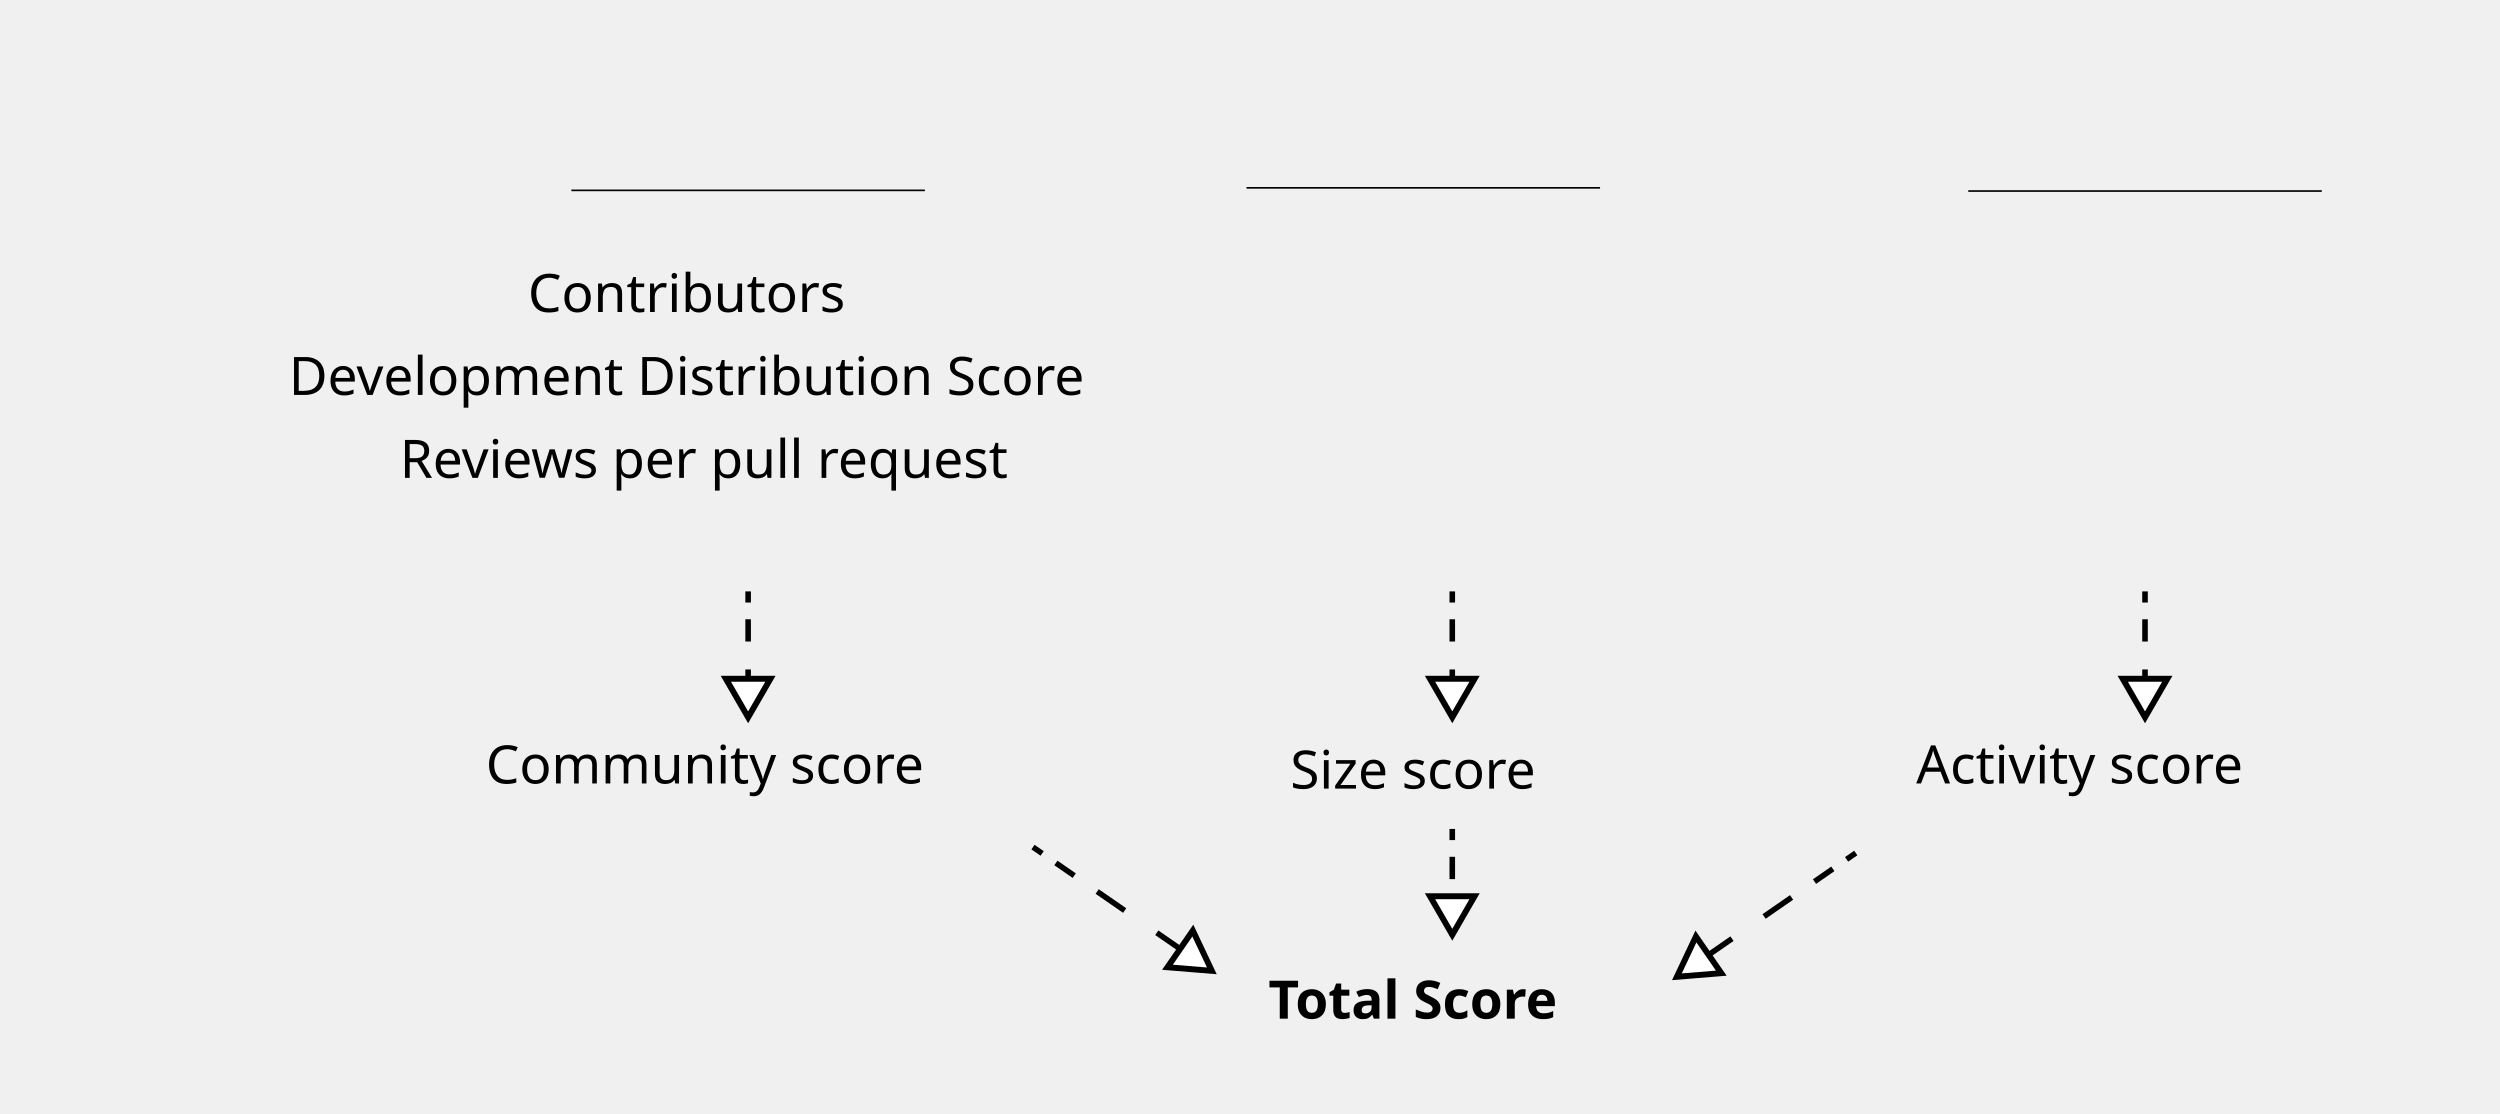
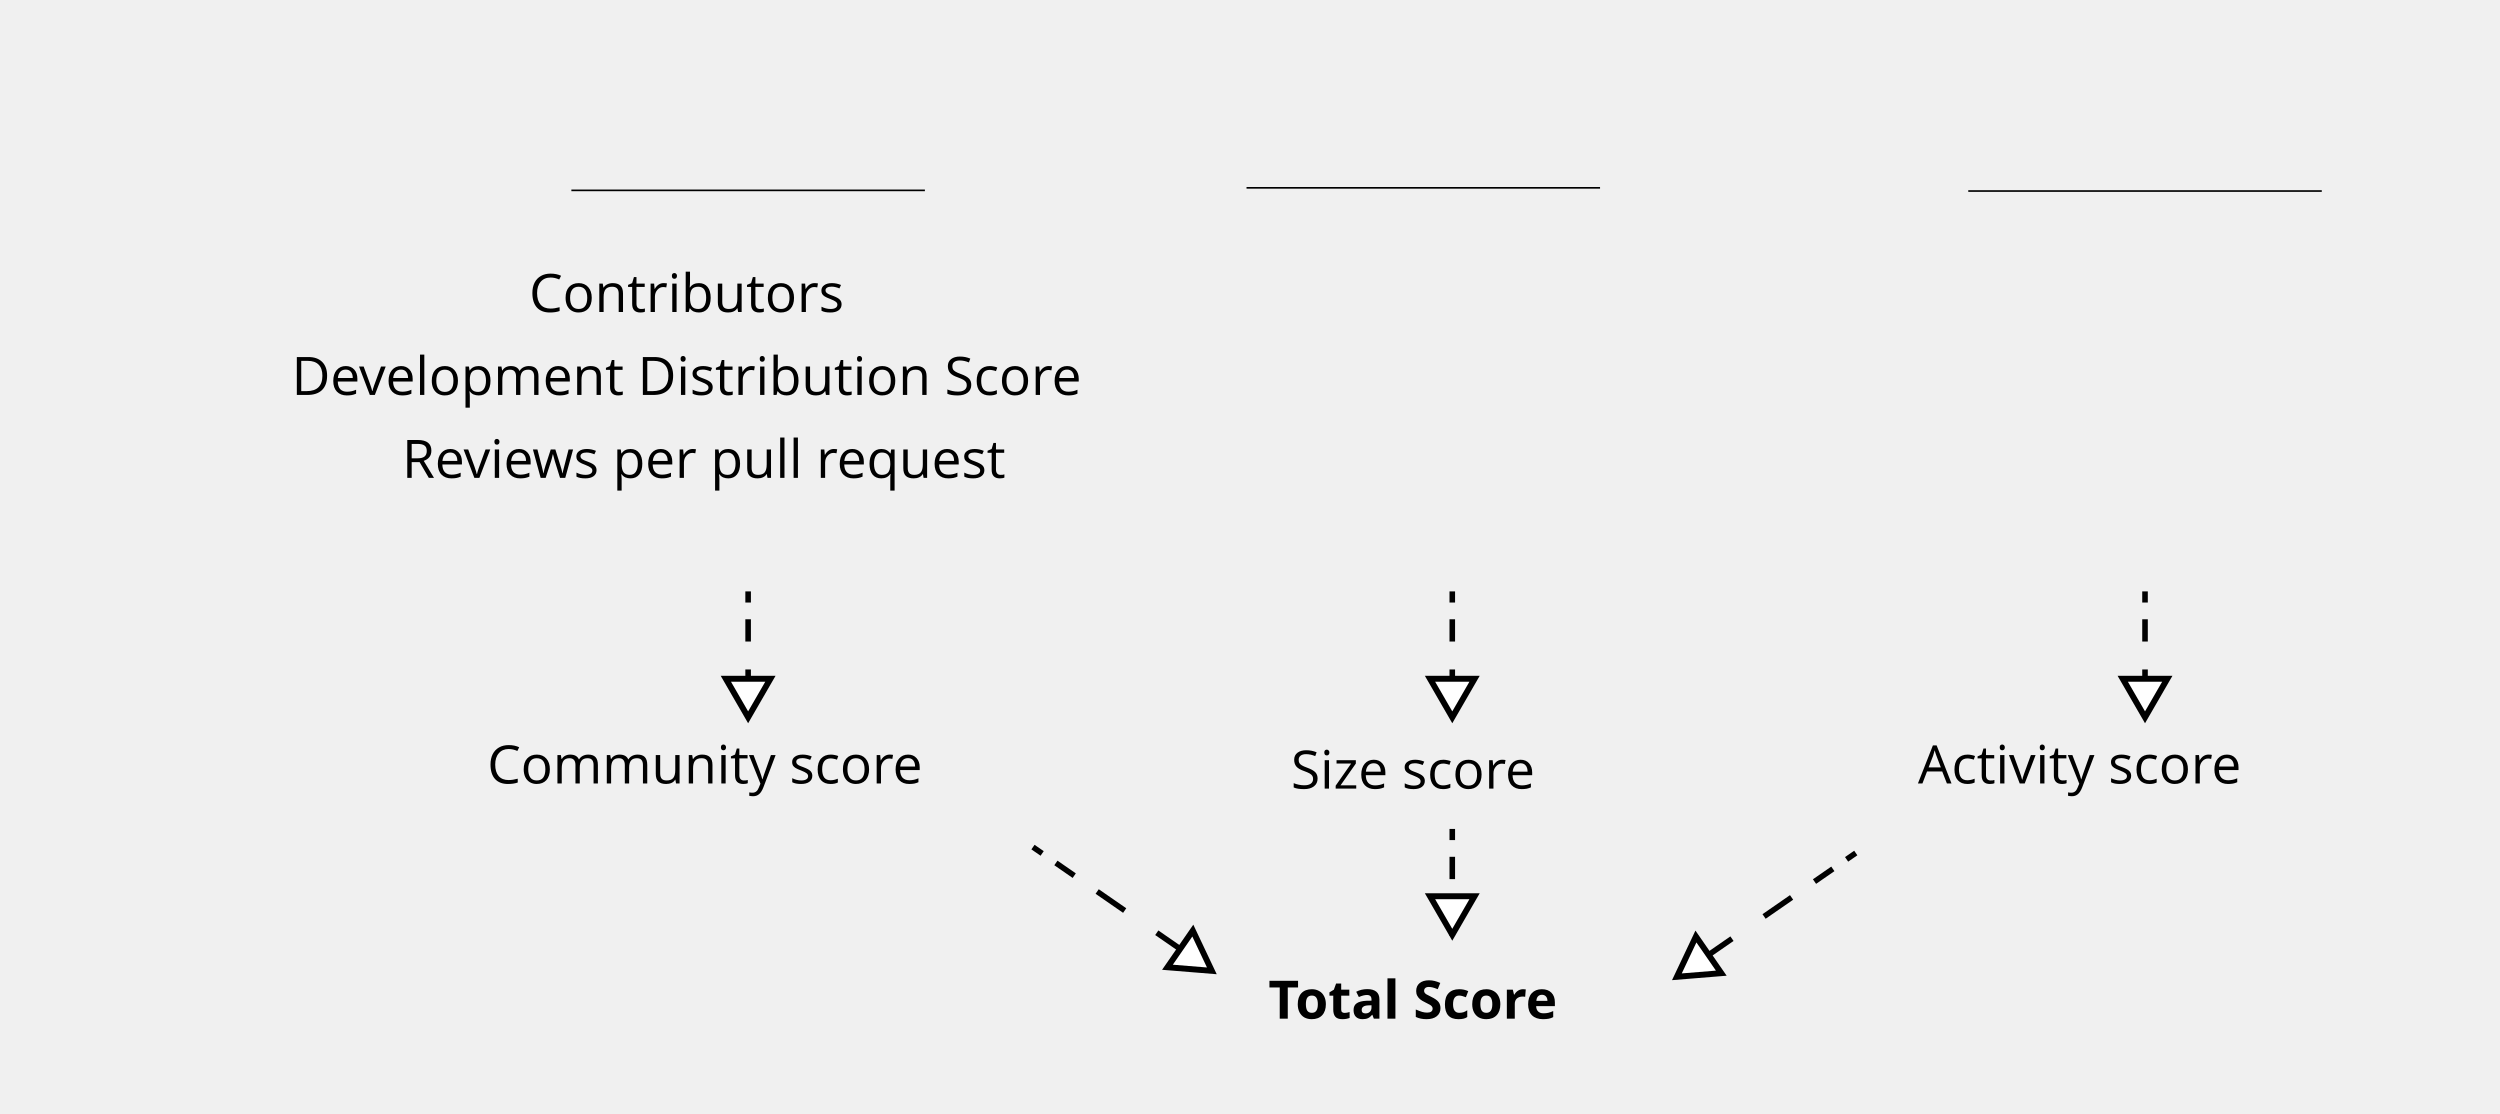
<svg xmlns="http://www.w3.org/2000/svg" width="398.804mm" height="177.62mm" viewBox="0 0 398.804 177.62" version="1.1" id="svg55">
  <defs id="defs49">
    <marker orient="auto" refY="0" refX="0" id="Arrow1Lstart" style="overflow:visible">
      <path id="path5068" d="M 0,0 5,-5 -12.5,0 5,5 Z" style="fill-rule:evenodd;stroke:#000000;stroke-width:1pt" transform="matrix(0.8,0,0,0.8,10,0)" />
    </marker>
    <marker orient="auto" refY="0" refX="0" id="EmptyTriangleOutL" style="overflow:visible">
      <path id="path5228" d="M 5.77,0 -2.88,5 V -5 Z" style="fill:#ffffff;fill-rule:evenodd;stroke:#000000;stroke-width:1pt;stroke-opacity:1" transform="matrix(0.8,0,0,0.8,-4.8,0)" />
    </marker>
    <marker orient="auto" refY="0" refX="0" id="Arrow2Lend" style="overflow:visible">
      <path id="path5089" style="fill:#000000;fill-opacity:1;fill-rule:evenodd;stroke:#000000;stroke-width:0.625;stroke-linejoin:round;stroke-opacity:1" d="M 8.719,4.034 -2.207,0.016 8.719,-4.002 c -1.745,2.372 -1.735,5.617 -6e-7,8.035 z" transform="matrix(-1.1,0,0,-1.1,-1.1,0)" />
    </marker>
    <marker orient="auto" refY="0" refX="0" id="EmptyTriangleOutL-0" style="overflow:visible">
      <path id="path5228-6" d="M 5.77,0 -2.88,5 V -5 Z" style="fill:#ffffff;fill-rule:evenodd;stroke:#000000;stroke-width:1pt;stroke-opacity:1" transform="matrix(0.8,0,0,0.8,-4.8,0)" />
    </marker>
    <marker orient="auto" refY="0" refX="0" id="EmptyTriangleOutL-0-2" style="overflow:visible">
      <path id="path5228-6-0" d="M 5.77,0 -2.88,5 V -5 Z" style="fill:#ffffff;fill-rule:evenodd;stroke:#000000;stroke-width:1pt;stroke-opacity:1" transform="matrix(0.8,0,0,0.8,-4.8,0)" />
    </marker>
    <marker orient="auto" refY="0" refX="0" id="EmptyTriangleOutL-0-2-1" style="overflow:visible">
      <path id="path5228-6-0-5" d="M 5.77,0 -2.88,5 V -5 Z" style="fill:#ffffff;fill-rule:evenodd;stroke:#000000;stroke-width:1pt;stroke-opacity:1" transform="matrix(0.8,0,0,0.8,-4.8,0)" />
    </marker>
    <marker orient="auto" refY="0" refX="0" id="EmptyTriangleOutL-0-4" style="overflow:visible">
      <path id="path5228-6-7" d="M 5.77,0 -2.88,5 V -5 Z" style="fill:#ffffff;fill-rule:evenodd;stroke:#000000;stroke-width:1pt;stroke-opacity:1" transform="matrix(0.8,0,0,0.8,-4.8,0)" />
    </marker>
    <marker orient="auto" refY="0" refX="0" id="EmptyTriangleOutL-0-4-6" style="overflow:visible">
      <path id="path5228-6-7-9" d="M 5.77,0 -2.88,5 V -5 Z" style="fill:#ffffff;fill-rule:evenodd;stroke:#000000;stroke-width:1pt;stroke-opacity:1" transform="matrix(0.8,0,0,0.8,-4.8,0)" />
    </marker>
    <marker orient="auto" refY="0" refX="0" id="EmptyTriangleOutL-0-2-7" style="overflow:visible">
      <path id="path5228-6-0-4" d="M 5.77,0 -2.88,5 V -5 Z" style="fill:#ffffff;fill-rule:evenodd;stroke:#000000;stroke-width:1pt;stroke-opacity:1" transform="matrix(0.8,0,0,0.8,-4.8,0)" />
    </marker>
  </defs>
  <g id="layer1" transform="translate(-2.097048,3.729688)">
    <flowRoot transform="matrix(0.2645833,0,0,0.2645833,-6.633119,-10.14751)" xml:space="preserve" id="flowRoot76-3" style="font-style:normal;font-weight:normal;font-size:40px;line-height:1.25;font-family:sans-serif;letter-spacing:0px;word-spacing:0px;fill:#000000;fill-opacity:1;stroke:none">
      <flowRegion id="flowRegion78-6">
        <rect id="rect80-7" width="220.213" height="45.457" x="16.162" y="84.083" />
      </flowRegion>
-       <flowPara id="flowPara82-5" style="font-style:italic;font-variant:normal;font-weight:normal;font-stretch:normal;font-size:32px;font-family:sans-serif;-inkscape-font-specification:'sans-serif Italic';text-align:center;text-anchor:middle">Dimensions </flowPara>
+       <flowPara id="flowPara82-5" style="font-style:italic;font-variant:normal;font-weight:normal;font-stretch:normal;font-size:32px;font-family:'Open Sans';-inkscape-font-specification:'Open Sans Italic';text-align:center;text-anchor:middle">Dimensions </flowPara>
    </flowRoot>
    <flowRoot transform="matrix(0.2645833,0,0,0.2645833,-11.23005,29.86866)" xml:space="preserve" id="flowRoot76-3-0" style="font-style:normal;font-weight:normal;font-size:40px;line-height:1.25;font-family:sans-serif;letter-spacing:0px;word-spacing:0px;fill:#000000;fill-opacity:1;stroke:none">
      <flowRegion id="flowRegion78-6-6">
        <rect id="rect80-7-2" width="220.213" height="45.457" x="16.162" y="84.083" />
      </flowRegion>
-       <flowPara id="flowPara82-5-6" style="font-style:italic;font-variant:normal;font-weight:normal;font-stretch:normal;font-size:32px;font-family:sans-serif;-inkscape-font-specification:'sans-serif Italic';text-align:center;text-anchor:middle">Indicators</flowPara>
+       <flowPara id="flowPara82-5-6" style="font-style:italic;font-variant:normal;font-weight:normal;font-stretch:normal;font-size:32px;font-family:'Open Sans';-inkscape-font-specification:'Open Sans Italic';text-align:center;text-anchor:middle">Indicators</flowPara>
    </flowRoot>
    <flowRoot transform="matrix(0.2645833,0,0,0.2645833,-10.17518,83.84997)" xml:space="preserve" id="flowRoot76-3-1" style="font-style:normal;font-weight:normal;font-size:40px;line-height:1.25;font-family:sans-serif;letter-spacing:0px;word-spacing:0px;opacity:1;fill:#000000;fill-opacity:1;stroke:none">
      <flowRegion id="flowRegion78-6-8">
        <rect id="rect80-7-7" width="232.335" height="116.168" x="16.162" y="84.083" />
      </flowRegion>
-       <flowPara id="flowPara82-5-9" style="font-style:italic;font-variant:normal;font-weight:normal;font-stretch:normal;font-size:32px;font-family:sans-serif;-inkscape-font-specification:'sans-serif Italic';text-align:center;text-anchor:middle">Dimension Index</flowPara>
+       <flowPara id="flowPara82-5-9" style="font-style:italic;font-variant:normal;font-weight:normal;font-stretch:normal;font-size:32px;font-family:'Open Sans';-inkscape-font-specification:'Open Sans Italic';text-align:center;text-anchor:middle">Dimension Index</flowPara>
    </flowRoot>
    <g id="g4142" transform="translate(12.75039,-0.4234873)">
      <flowRoot style="font-style:normal;font-weight:normal;font-size:40px;line-height:1.25;font-family:sans-serif;letter-spacing:0px;word-spacing:0px;fill:#000000;fill-opacity:1;stroke:none" id="flowRoot76-3-3" xml:space="preserve" transform="matrix(0.2645833,0,0,0.2645833,73.49043,-11.76384)">
        <flowRegion id="flowRegion78-6-5">
          <rect y="84.083" x="16.162" height="50.508" width="254.558" id="rect80-7-6" />
        </flowRegion>
-         <flowPara id="flowPara82-5-2">Community y</flowPara>
+         <flowPara id="flowPara82-5-2" style="font-style:normal;font-variant:normal;font-weight:normal;font-stretch:normal;font-family:'Open Sans';-inkscape-font-specification:'Open Sans'">Community</flowPara>
      </flowRoot>
      <path id="path3931" d="m 80.493,27.058 c 55.592,0 56.394,0 56.394,0" style="fill:none;stroke:#000000;stroke-width:0.265px;stroke-linecap:butt;stroke-linejoin:miter;stroke-opacity:1" />
    </g>
    <g id="g4039" transform="translate(38.84638,-0.8243918)">
      <flowRoot style="font-style:normal;font-weight:normal;font-size:40px;line-height:1.25;font-family:sans-serif;letter-spacing:0px;word-spacing:0px;fill:#000000;fill-opacity:1;stroke:none" id="flowRoot76-3-3-9" xml:space="preserve" transform="matrix(0.2645833,0,0,0.2645833,175.0901,-10.96203)">
        <flowRegion id="flowRegion78-6-5-1">
          <rect y="84.083" x="16.162" height="45.457" width="220.213" id="rect80-7-6-2" />
        </flowRegion>
-         <flowPara id="flowPara82-5-2-7">Size</flowPara>
+         <flowPara id="flowPara82-5-2-7" style="-inkscape-font-specification:'Open Sans';font-family:'Open Sans';font-weight:normal;font-style:normal;font-stretch:normal;font-variant:normal">Size</flowPara>
      </flowRoot>
      <path id="path3931-2" d="m 162.099,27.058 c 55.592,0 56.394,0 56.394,0" style="fill:none;stroke:#000000;stroke-width:0.265px;stroke-linecap:butt;stroke-linejoin:miter;stroke-opacity:1" />
    </g>
    <g id="g4046" transform="translate(2.703593,-0.04423427)">
      <flowRoot style="font-style:normal;font-weight:normal;font-size:40px;line-height:1.25;font-family:sans-serif;letter-spacing:0px;word-spacing:0px;fill:#000000;fill-opacity:1;stroke:none" id="flowRoot76-3-3-9-0" xml:space="preserve" transform="matrix(0.2645833,0,0,0.2645833,317.621,-12.25507)">
        <flowRegion id="flowRegion78-6-5-1-9">
          <rect y="84.083" x="16.162" height="45.457" width="220.213" id="rect80-7-6-2-3" />
        </flowRegion>
-         <flowPara id="flowPara82-5-2-7-6">Activity</flowPara>
+         <flowPara id="flowPara82-5-2-7-6" style="-inkscape-font-specification:'Open Sans';font-family:'Open Sans';font-weight:normal;font-style:normal;font-stretch:normal;font-variant:normal">Activity</flowPara>
      </flowRoot>
      <path id="path3931-2-0" d="m 313.374,26.791 c 55.592,0 56.394,0 56.394,0" style="fill:none;stroke:#000000;stroke-width:0.265px;stroke-linecap:butt;stroke-linejoin:miter;stroke-opacity:1" />
    </g>
    <flowRoot xml:space="preserve" id="flowRoot3963" style="font-style:normal;font-weight:normal;font-size:40px;line-height:1.25;font-family:sans-serif;letter-spacing:0px;word-spacing:0px;fill:#000000;fill-opacity:1;stroke:none" transform="matrix(0.2645833,0,0,0.2645833,-134.9711,1.069078)">
      <flowRegion id="flowRegion3965">
        <rect id="rect3967" width="1794.031" height="357.594" x="914.188" y="134.59" />
      </flowRegion>
-       <flowPara id="flowPara3979" style="font-size:32px;text-align:center;text-anchor:middle">Total commits last year </flowPara>
-       <flowPara id="flowPara3985" style="font-size:32px;text-align:center;text-anchor:middle">Issues closed last year</flowPara>
-       <flowPara id="flowPara3981" style="font-size:32px;text-align:center;text-anchor:middle">Days until last issue closed</flowPara>
-       <flowPara id="flowPara3987" style="font-size:32px;text-align:center;text-anchor:middle">Last release date</flowPara>
-       <flowPara id="flowPara3971" style="font-size:32px" />
-       <flowPara id="flowPara3973" style="font-size:32px" />
-       <flowPara id="flowPara3975" style="font-size:32px" />
-       <flowPara id="flowPara3977" style="font-size:32px" />
+       <flowPara id="flowPara3979" style="font-size:32px;text-align:center;text-anchor:middle;-inkscape-font-specification:'Open Sans';font-family:'Open Sans';font-weight:normal;font-style:normal;font-stretch:normal;font-variant:normal">Total commits last year </flowPara>
+       <flowPara id="flowPara3985" style="font-size:32px;text-align:center;text-anchor:middle;-inkscape-font-specification:'Open Sans';font-family:'Open Sans';font-weight:normal;font-style:normal;font-stretch:normal;font-variant:normal">Issues closed last year</flowPara>
+       <flowPara id="flowPara3981" style="font-size:32px;text-align:center;text-anchor:middle;-inkscape-font-specification:'Open Sans';font-family:'Open Sans';font-weight:normal;font-style:normal;font-stretch:normal;font-variant:normal">Days until last issue closed</flowPara>
+       <flowPara id="flowPara3987" style="font-size:32px;text-align:center;text-anchor:middle;-inkscape-font-specification:'Open Sans';font-family:'Open Sans';font-weight:normal;font-style:normal;font-stretch:normal;font-variant:normal">Last release date</flowPara>
+       <flowPara id="flowPara3971" style="font-size:32px;-inkscape-font-specification:'Open Sans';font-family:'Open Sans';font-weight:normal;font-style:normal;font-stretch:normal;font-variant:normal" />
+       <flowPara id="flowPara3973" style="font-size:32px;-inkscape-font-specification:'Open Sans';font-family:'Open Sans';font-weight:normal;font-style:normal;font-stretch:normal;font-variant:normal" />
+       <flowPara id="flowPara3975" style="font-size:32px;-inkscape-font-specification:'Open Sans';font-family:'Open Sans';font-weight:normal;font-style:normal;font-stretch:normal;font-variant:normal" />
+       <flowPara id="flowPara3977" style="font-size:32px;-inkscape-font-specification:'Open Sans';font-family:'Open Sans';font-weight:normal;font-style:normal;font-stretch:normal;font-variant:normal" />
    </flowRoot>
    <flowRoot xml:space="preserve" id="flowRoot3963-2" style="font-style:normal;font-weight:normal;font-size:40px;line-height:1.25;font-family:sans-serif;letter-spacing:0px;word-spacing:0px;fill:#000000;fill-opacity:1;stroke:none" transform="matrix(0.2645833,0,0,0.2645833,-298.846,3.603258)">
      <flowRegion id="flowRegion3965-3">
        <rect id="rect3967-7" width="1794.031" height="357.594" x="914.188" y="134.59" />
      </flowRegion>
      <flowPara id="flowPara3977-3" />
    </flowRoot>
    <flowRoot xml:space="preserve" id="flowRoot4083" style="font-style:normal;font-weight:normal;font-size:40px;line-height:1.25;font-family:sans-serif;letter-spacing:0px;word-spacing:0px;fill:#000000;fill-opacity:1;stroke:none" transform="scale(0.2645833)">
      <flowRegion id="flowRegion4085">
        <rect id="rect4087" width="135.36" height="120.208" x="695.995" y="164.895" />
      </flowRegion>
      <flowPara id="flowPara4089">df_active["community"] = (    df_active["contributors"].rank(pct=True)    + df_active["development_distribution_score"].rank(pct=True)    + df_active["reviews_per_pr"].rank(pct=True)</flowPara>
      <flowPara id="flowPara4091" />
      <flowPara id="flowPara4093" />
      <flowPara id="flowPara4095" />
    </flowRoot>
    <text xml:space="preserve" style="font-style:normal;font-weight:normal;font-size:10.583px;line-height:1.25;font-family:sans-serif;letter-spacing:0px;word-spacing:0px;fill:#000000;fill-opacity:1;stroke:none;stroke-width:0.265" x="121.25" y="46.043" id="text4099">
-       <tspan x="121.25" y="46.043" style="font-size:8.467px;text-align:center;text-anchor:middle;stroke-width:0.265" id="tspan4101">Contributors</tspan>
-       <tspan x="121.25" y="59.272" style="font-size:8.467px;text-align:center;text-anchor:middle;stroke-width:0.265" id="tspan4103">Development Distribution Score</tspan>
-       <tspan x="121.25" y="72.501" style="font-size:8.467px;text-align:center;text-anchor:middle;stroke-width:0.265" id="tspan4105">Reviews per pull request</tspan>
+       <tspan x="121.25" y="46.043" style="font-size:8.467px;text-align:center;text-anchor:middle;stroke-width:0.265;-inkscape-font-specification:'Open Sans';font-family:'Open Sans';font-weight:normal;font-style:normal;font-stretch:normal;font-variant:normal" id="tspan4101">Contributors</tspan>
+       <tspan x="121.25" y="59.272" style="font-size:8.467px;text-align:center;text-anchor:middle;stroke-width:0.265;-inkscape-font-specification:'Open Sans';font-family:'Open Sans';font-weight:normal;font-style:normal;font-stretch:normal;font-variant:normal" id="tspan4103">Development Distribution Score</tspan>
+       <tspan x="121.25" y="72.501" style="font-size:8.467px;text-align:center;text-anchor:middle;stroke-width:0.265;-inkscape-font-specification:'Open Sans';font-family:'Open Sans';font-weight:normal;font-style:normal;font-stretch:normal;font-variant:normal" id="tspan4105">Reviews per pull request</tspan>
    </text>
    <flowRoot xml:space="preserve" id="flowRoot4111" style="font-style:normal;font-weight:normal;font-size:40px;line-height:1.25;font-family:sans-serif;text-align:center;letter-spacing:0px;word-spacing:0px;text-anchor:middle;fill:#000000;fill-opacity:1;stroke:none" transform="matrix(0.2645833,0,0,0.2645833,-133.6348,-94.61345)">
      <flowRegion id="flowRegion4113" style="text-align:center;text-anchor:middle">
        <rect id="rect4115" width="1150.564" height="447.498" x="810.142" y="496.225" style="text-align:center;text-anchor:middle" />
      </flowRegion>
-       <flowPara id="flowPara4119" style="font-size:32px">Total Number of Commits </flowPara>
-       <flowPara id="flowPara4131" style="font-size:32px">Contributors </flowPara>
-       <flowPara id="flowPara4133" style="font-size:32px">Closed issues </flowPara>
-       <flowPara id="flowPara4135" style="font-size:32px">Closed pull requests</flowPara>
-       <flowPara id="flowPara4121" style="font-size:32px" />
-       <flowPara id="flowPara4123" style="font-size:32px" />
-       <flowPara id="flowPara4125" style="font-size:32px" />
-       <flowPara id="flowPara4127" style="font-size:32px" />
+       <flowPara id="flowPara4119" style="font-style:normal;font-variant:normal;font-weight:normal;font-stretch:normal;font-size:32px;font-family:'Open Sans';-inkscape-font-specification:'Open Sans'">Total number of commits </flowPara>
+       <flowPara id="flowPara4131" style="font-style:normal;font-variant:normal;font-weight:normal;font-stretch:normal;font-size:32px;font-family:'Open Sans';-inkscape-font-specification:'Open Sans'">Contributors </flowPara>
+       <flowPara id="flowPara4133" style="font-style:normal;font-variant:normal;font-weight:normal;font-stretch:normal;font-size:32px;font-family:'Open Sans';-inkscape-font-specification:'Open Sans'">Closed issues </flowPara>
+       <flowPara id="flowPara4135" style="font-style:normal;font-variant:normal;font-weight:normal;font-stretch:normal;font-size:32px;font-family:'Open Sans';-inkscape-font-specification:'Open Sans'">Closed pull requests</flowPara>
+       <flowPara id="flowPara4121" style="font-style:normal;font-variant:normal;font-weight:normal;font-stretch:normal;font-size:32px;font-family:'Open Sans';-inkscape-font-specification:'Open Sans'" />
+       <flowPara id="flowPara4123" style="font-style:normal;font-variant:normal;font-weight:normal;font-stretch:normal;font-size:32px;font-family:'Open Sans';-inkscape-font-specification:'Open Sans'" />
+       <flowPara id="flowPara4125" style="font-style:normal;font-variant:normal;font-weight:normal;font-stretch:normal;font-size:32px;font-family:'Open Sans';-inkscape-font-specification:'Open Sans'" />
+       <flowPara id="flowPara4127" style="font-style:normal;font-variant:normal;font-weight:normal;font-stretch:normal;font-size:32px;font-family:'Open Sans';-inkscape-font-specification:'Open Sans'" />
    </flowRoot>
    <text xml:space="preserve" style="font-style:normal;font-weight:normal;font-size:10.583px;line-height:1.25;font-family:sans-serif;letter-spacing:0px;word-spacing:0px;opacity:1;fill:#000000;fill-opacity:1;stroke:none;stroke-width:0.265" x="121.417" y="121.254" id="text4099-9">
-       <tspan x="121.417" y="121.254" style="font-size:8.467px;text-align:center;text-anchor:middle;stroke-width:0.265" id="tspan4105-8">Community score</tspan>
+       <tspan x="121.417" y="121.254" style="font-size:8.467px;text-align:center;text-anchor:middle;stroke-width:0.265;-inkscape-font-specification:'Open Sans';font-family:'Open Sans';font-weight:normal;font-style:normal;font-stretch:normal;font-variant:normal" id="tspan4105-8">Community score</tspan>
    </text>
    <text xml:space="preserve" style="font-style:normal;font-weight:normal;font-size:10.583px;line-height:1.25;font-family:sans-serif;letter-spacing:0px;word-spacing:0px;opacity:1;fill:#000000;fill-opacity:1;stroke:none;stroke-width:0.265" x="234.371" y="122.075" id="text4099-9-4">
-       <tspan x="234.371" y="122.075" style="font-size:8.467px;text-align:center;text-anchor:middle;stroke-width:0.265" id="tspan4105-8-5">Size score</tspan>
+       <tspan x="234.371" y="122.075" style="font-size:8.467px;text-align:center;text-anchor:middle;stroke-width:0.265;-inkscape-font-specification:'Open Sans';font-family:'Open Sans';font-weight:normal;font-style:normal;font-stretch:normal;font-variant:normal" id="tspan4105-8-5">Size score</tspan>
    </text>
    <text xml:space="preserve" style="font-style:normal;font-weight:normal;font-size:10.583px;line-height:1.25;font-family:sans-serif;letter-spacing:0px;word-spacing:0px;opacity:1;fill:#000000;fill-opacity:1;stroke:none;stroke-width:0.265" x="340.715" y="121.254" id="text4099-9-4-0">
-       <tspan x="340.715" y="121.254" style="font-size:8.467px;text-align:center;text-anchor:middle;stroke-width:0.265" id="tspan4105-8-5-3">Activity score</tspan>
+       <tspan x="340.715" y="121.254" style="font-size:8.467px;text-align:center;text-anchor:middle;stroke-width:0.265;-inkscape-font-specification:'Open Sans';font-family:'Open Sans';font-weight:normal;font-style:normal;font-stretch:normal;font-variant:normal" id="tspan4105-8-5-3">Activity score</tspan>
    </text>
    <text xml:space="preserve" style="font-style:normal;font-weight:normal;font-size:10.583px;line-height:1.25;font-family:sans-serif;letter-spacing:0px;word-spacing:0px;fill:#000000;fill-opacity:1;stroke:none;stroke-width:0.265" x="234.342" y="158.771" id="text4099-9-4-6">
-       <tspan x="234.342" y="158.771" style="font-style:normal;font-variant:normal;font-weight:bold;font-stretch:normal;font-size:8.467px;font-family:sans-serif;-inkscape-font-specification:'sans-serif Bold';text-align:center;text-anchor:middle;stroke-width:0.265" id="tspan4105-8-5-1">Total Score</tspan>
+       <tspan x="234.342" y="158.771" style="font-style:normal;font-variant:normal;font-weight:bold;font-stretch:normal;font-size:8.467px;font-family:'Open Sans';-inkscape-font-specification:'Open Sans Bold';text-align:center;text-anchor:middle;stroke-width:0.265" id="tspan4105-8-5-1">Total Score</tspan>
    </text>
    <path style="fill:none;stroke:#000000;stroke-width:0.889;stroke-linecap:butt;stroke-linejoin:miter;stroke-miterlimit:4;stroke-dasharray:0, 0.889, 1.779, 2.668, 3.558, 4.447, 5.337, 6.226, 7.116, 8.005, 8.895, 9.784, 10.674, 11.563, 12.453;stroke-dashoffset:0;stroke-opacity:1;marker-end:url(#EmptyTriangleOutL-0)" d="m 121.44,89.718 c 0,20.615 0,21.144 0,21.144" id="path4261-3" />
    <path style="fill:none;stroke:#000000;stroke-width:0.889;stroke-linecap:butt;stroke-linejoin:miter;stroke-miterlimit:4;stroke-dasharray:0, 0.889, 1.779, 2.668, 3.558, 4.447, 5.337, 6.226, 7.116, 8.005, 8.895, 9.784, 10.674, 11.563, 12.453;stroke-dashoffset:0;stroke-opacity:1;marker-end:url(#EmptyTriangleOutL-0-2)" d="m 233.767,89.718 c 0,20.615 0,21.144 0,21.144" id="path4261-3-6" />
    <path style="fill:none;stroke:#000000;stroke-width:0.889;stroke-linecap:butt;stroke-linejoin:miter;stroke-miterlimit:4;stroke-dasharray:0, 0.889, 1.779, 2.668, 3.558, 4.447, 5.337, 6.226, 7.116, 8.005, 8.895, 9.784, 10.674, 11.563, 12.453;stroke-dashoffset:0;stroke-opacity:1;marker-end:url(#EmptyTriangleOutL-0-2-1)" d="m 344.274,89.718 c 0,20.615 0,21.144 0,21.144" id="path4261-3-6-5" />
    <path style="fill:none;stroke:#000000;stroke-width:0.889;stroke-linecap:butt;stroke-linejoin:miter;stroke-miterlimit:4;stroke-dasharray:0, 0.889, 1.779, 2.668, 3.558, 4.447, 5.337, 6.226, 7.116, 8.005, 8.895, 9.784, 10.674, 11.563, 12.453;stroke-dashoffset:0;stroke-opacity:1;marker-end:url(#EmptyTriangleOutL-0-4)" d="m 166.148,130.894 29.4,20.342" id="path4261-3-65" />
    <path style="fill:none;stroke:#000000;stroke-width:0.889;stroke-linecap:butt;stroke-linejoin:miter;stroke-miterlimit:4;stroke-dasharray:0, 0.889, 1.779, 2.668, 3.558, 4.447, 5.337, 6.226, 7.116, 8.005, 8.895, 9.784, 10.674, 11.563, 12.453;stroke-dashoffset:0;stroke-opacity:1;marker-end:url(#EmptyTriangleOutL-0-4-6)" d="M 298.863,131.839 269.463,152.181" id="path4261-3-65-3" />
    <path style="fill:none;stroke:#000000;stroke-width:0.889;stroke-linecap:butt;stroke-linejoin:miter;stroke-miterlimit:4;stroke-dasharray:0, 0.889, 1.779, 2.668, 3.558, 4.447, 5.337, 6.226, 7.116, 8.005, 8.895, 9.784, 10.674, 11.563, 12.453;stroke-dashoffset:0;stroke-opacity:1;marker-end:url(#EmptyTriangleOutL-0-2-7)" d="m 233.767,127.614 v 17.936" id="path4261-3-6-52" />
    <text xml:space="preserve" style="font-style:normal;font-weight:normal;font-size:10.583px;line-height:1.25;font-family:sans-serif;letter-spacing:0px;word-spacing:0px;fill:#000000;fill-opacity:1;stroke:none;stroke-width:0.265" x="225.534" y="84.323" id="text10493">
      <tspan id="tspan10491" x="225.534" y="93.686" style="stroke-width:0.265" />
    </text>
+     <flowRoot xml:space="preserve" id="flowRoot151" style="fill:black;fill-opacity:1;stroke:none;font-family:sans-serif;font-style:normal;font-weight:normal;font-size:40px;line-height:1.25;letter-spacing:0px;word-spacing:0px">
+       <flowRegion id="flowRegion153">
+         <rect id="rect155" width="1464.286" height="664.286" x="22.857" y="32.75" />
+       </flowRegion>
+       <flowPara id="flowPara157" />
+     </flowRoot>
  </g>
</svg>
